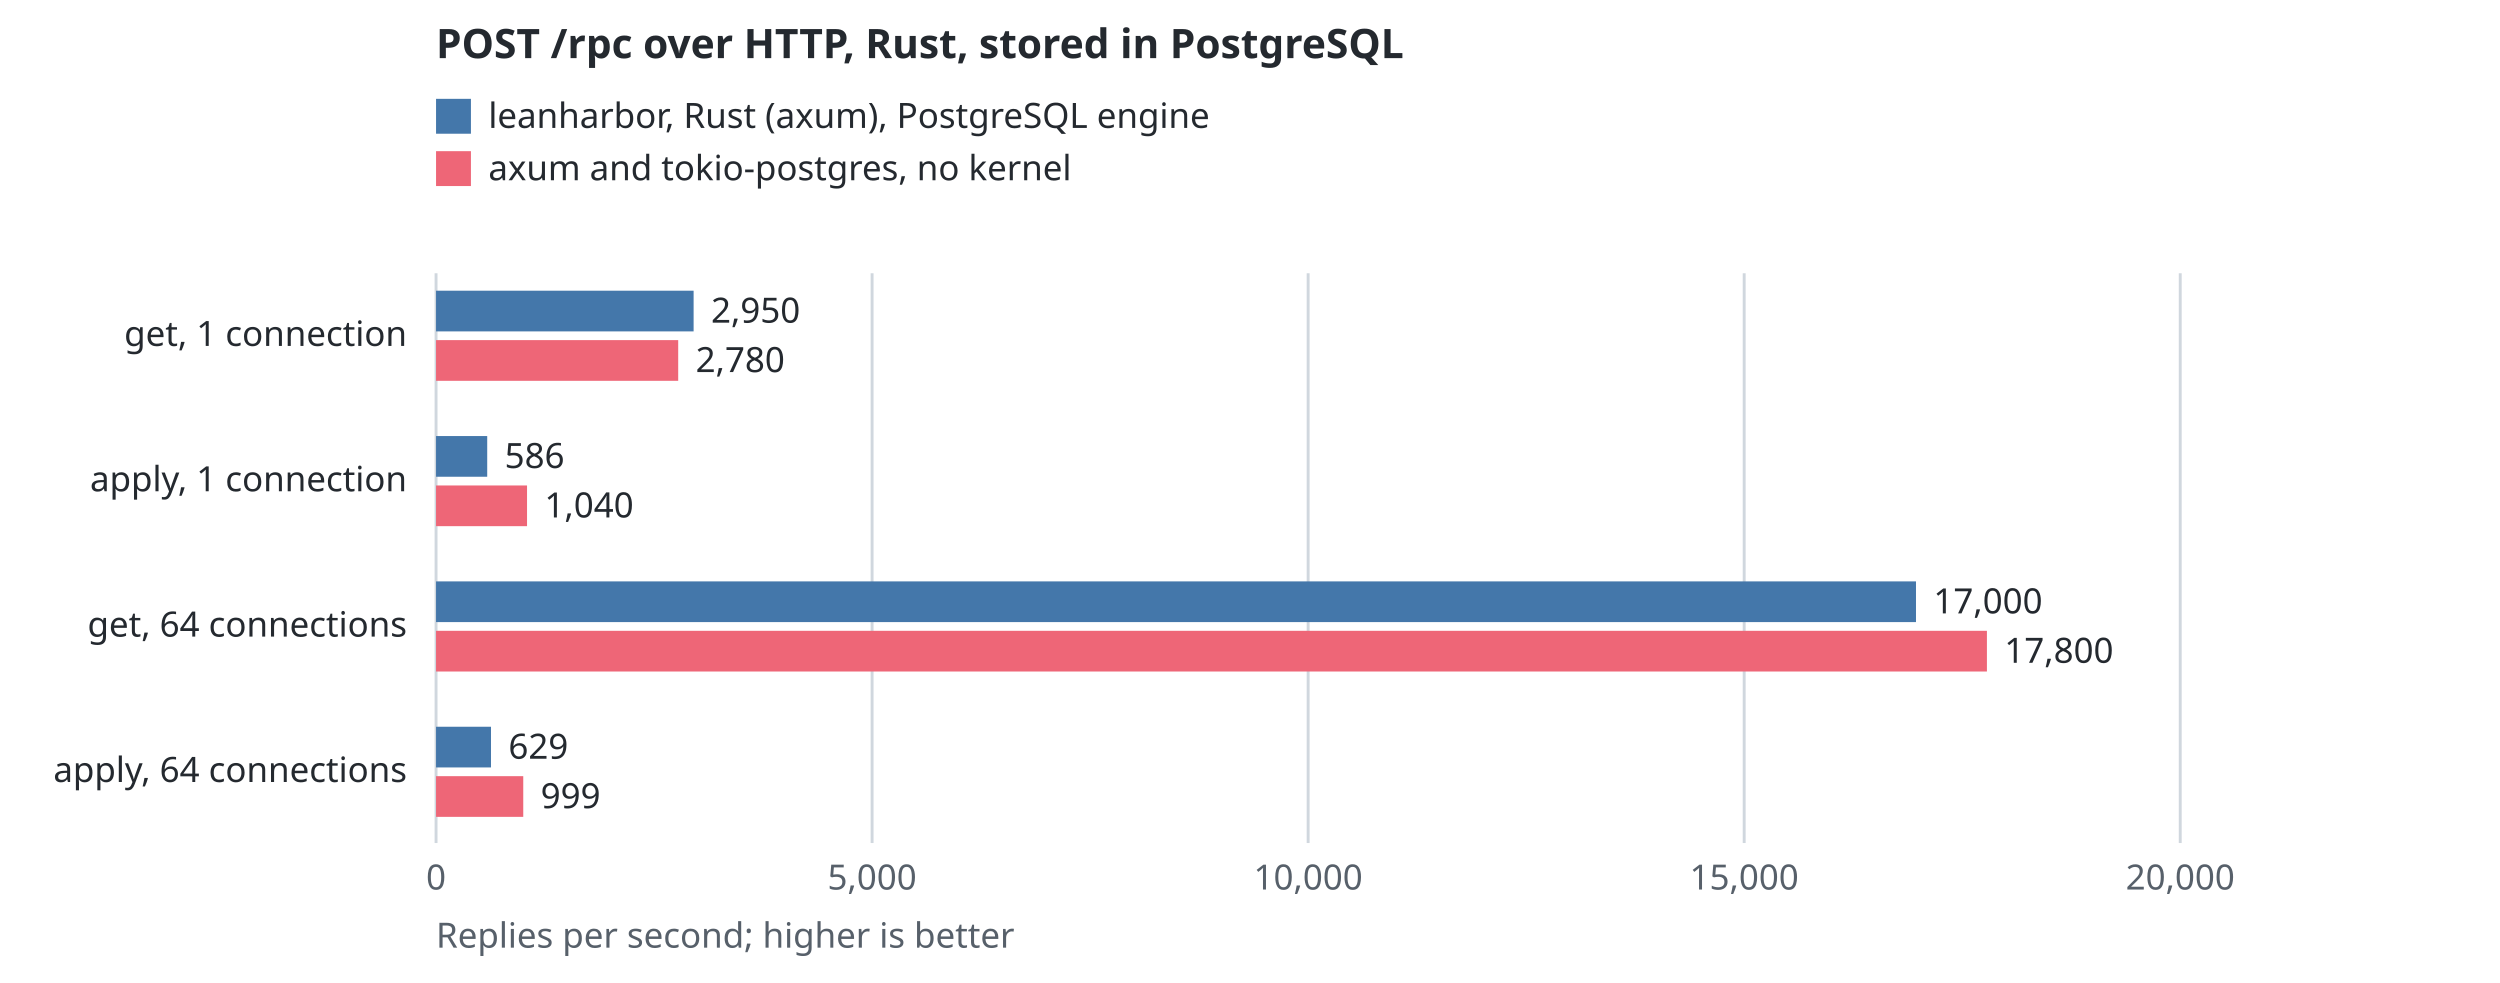
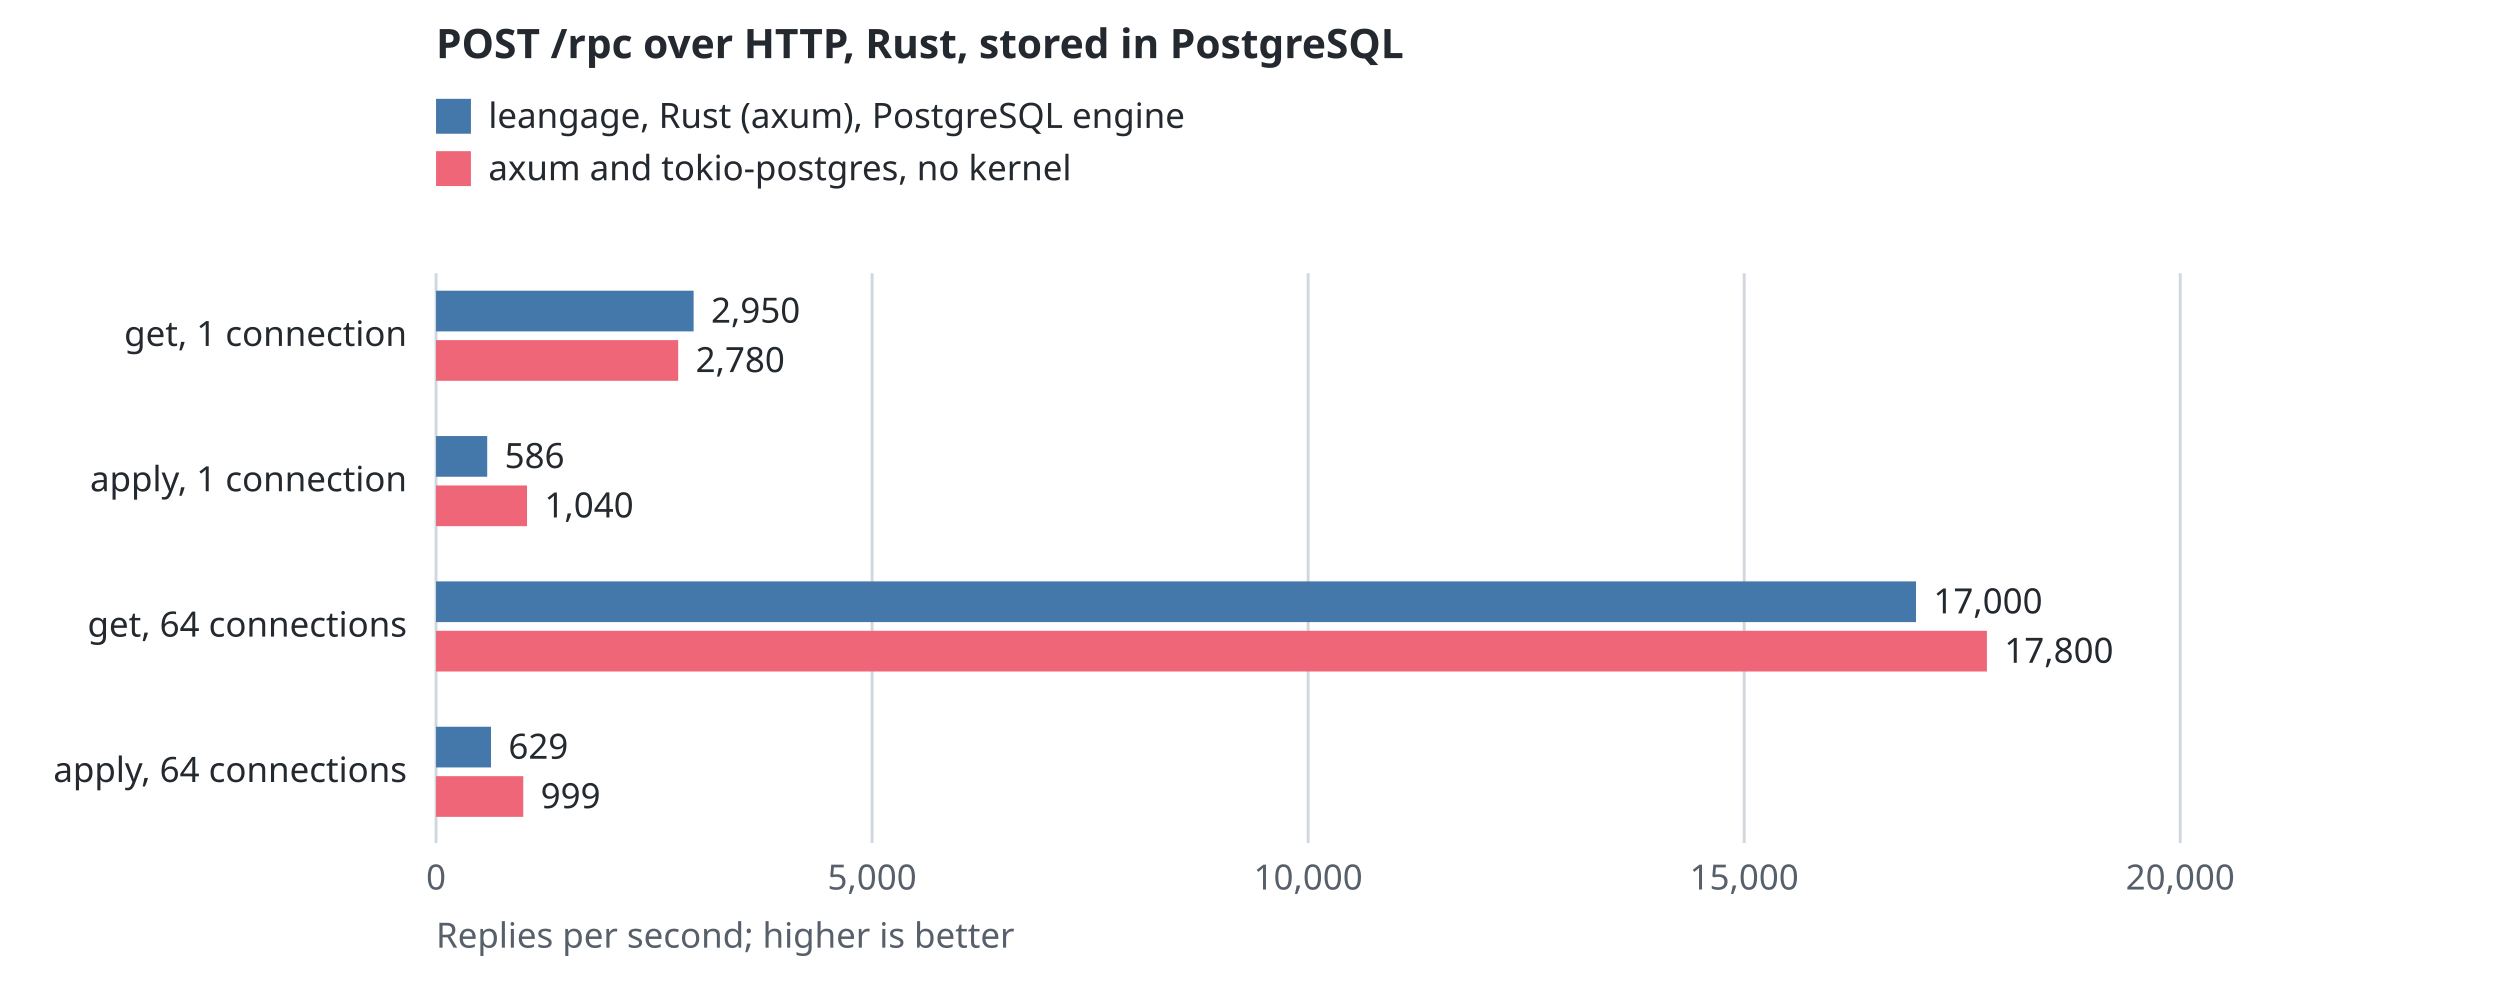
<svg xmlns="http://www.w3.org/2000/svg" viewBox="0 0 860 338" width="860" height="338" role="img">
  <style>text{font-family:system-ui,sans-serif;font-size:12px;fill:#24292f}.title{font-size:14px;font-weight:600}.grid{stroke:#d0d7de}.axis{fill:#57606a}@media(prefers-color-scheme:dark){text{fill:#e6edf3}.grid{stroke:#30363d}.axis{fill:#8b949e}}</style>
  <text class="title" x="150" y="20">POST /rpc over HTTP, Rust, stored in PostgreSQL</text>
  <rect x="150" y="34" width="12" height="12" fill="#4477aa" />
-   <text x="168" y="44">leanharbor, Rust (axum), PostgreSQL engine</text>
+   <text x="168" y="44">leangage, Rust (axum), PostgreSQL engine</text>
  <rect x="150" y="52" width="12" height="12" fill="#ee6677" />
  <text x="168" y="62">axum and tokio-postgres, no kernel</text>
  <line class="grid" x1="150.0" y1="94" x2="150.0" y2="290" />
  <text class="axis" x="150.0" y="306" text-anchor="middle">0</text>
  <line class="grid" x1="300.0" y1="94" x2="300.0" y2="290" />
  <text class="axis" x="300.0" y="306" text-anchor="middle">5,000</text>
  <line class="grid" x1="450.0" y1="94" x2="450.0" y2="290" />
  <text class="axis" x="450.0" y="306" text-anchor="middle">10,000</text>
  <line class="grid" x1="600.0" y1="94" x2="600.0" y2="290" />
  <text class="axis" x="600.0" y="306" text-anchor="middle">15,000</text>
  <line class="grid" x1="750.0" y1="94" x2="750.0" y2="290" />
  <text class="axis" x="750.0" y="306" text-anchor="middle">20,000</text>
  <text class="axis" x="150" y="326">Replies per second; higher is better</text>
  <rect x="150" y="100" width="88.6" height="14" fill="#4477aa" />
  <text x="244.6" y="111">2,950</text>
  <rect x="150" y="117" width="83.3" height="14" fill="#ee6677" />
  <text x="239.3" y="128">2,780</text>
  <text x="140" y="119" text-anchor="end">get, 1 connection</text>
  <rect x="150" y="150" width="17.6" height="14" fill="#4477aa" />
  <text x="173.6" y="161">586</text>
  <rect x="150" y="167" width="31.3" height="14" fill="#ee6677" />
  <text x="187.3" y="178">1,040</text>
  <text x="140" y="169" text-anchor="end">apply, 1 connection</text>
  <rect x="150" y="200" width="509.1" height="14" fill="#4477aa" />
  <text x="665.1" y="211">17,000</text>
  <rect x="150" y="217" width="533.5" height="14" fill="#ee6677" />
  <text x="689.5" y="228">17,800</text>
  <text x="140" y="219" text-anchor="end">get, 64 connections</text>
  <rect x="150" y="250" width="18.9" height="14" fill="#4477aa" />
  <text x="174.9" y="261">629</text>
  <rect x="150" y="267" width="30.0" height="14" fill="#ee6677" />
  <text x="186.0" y="278">999</text>
  <text x="140" y="269" text-anchor="end">apply, 64 connections</text>
</svg>
